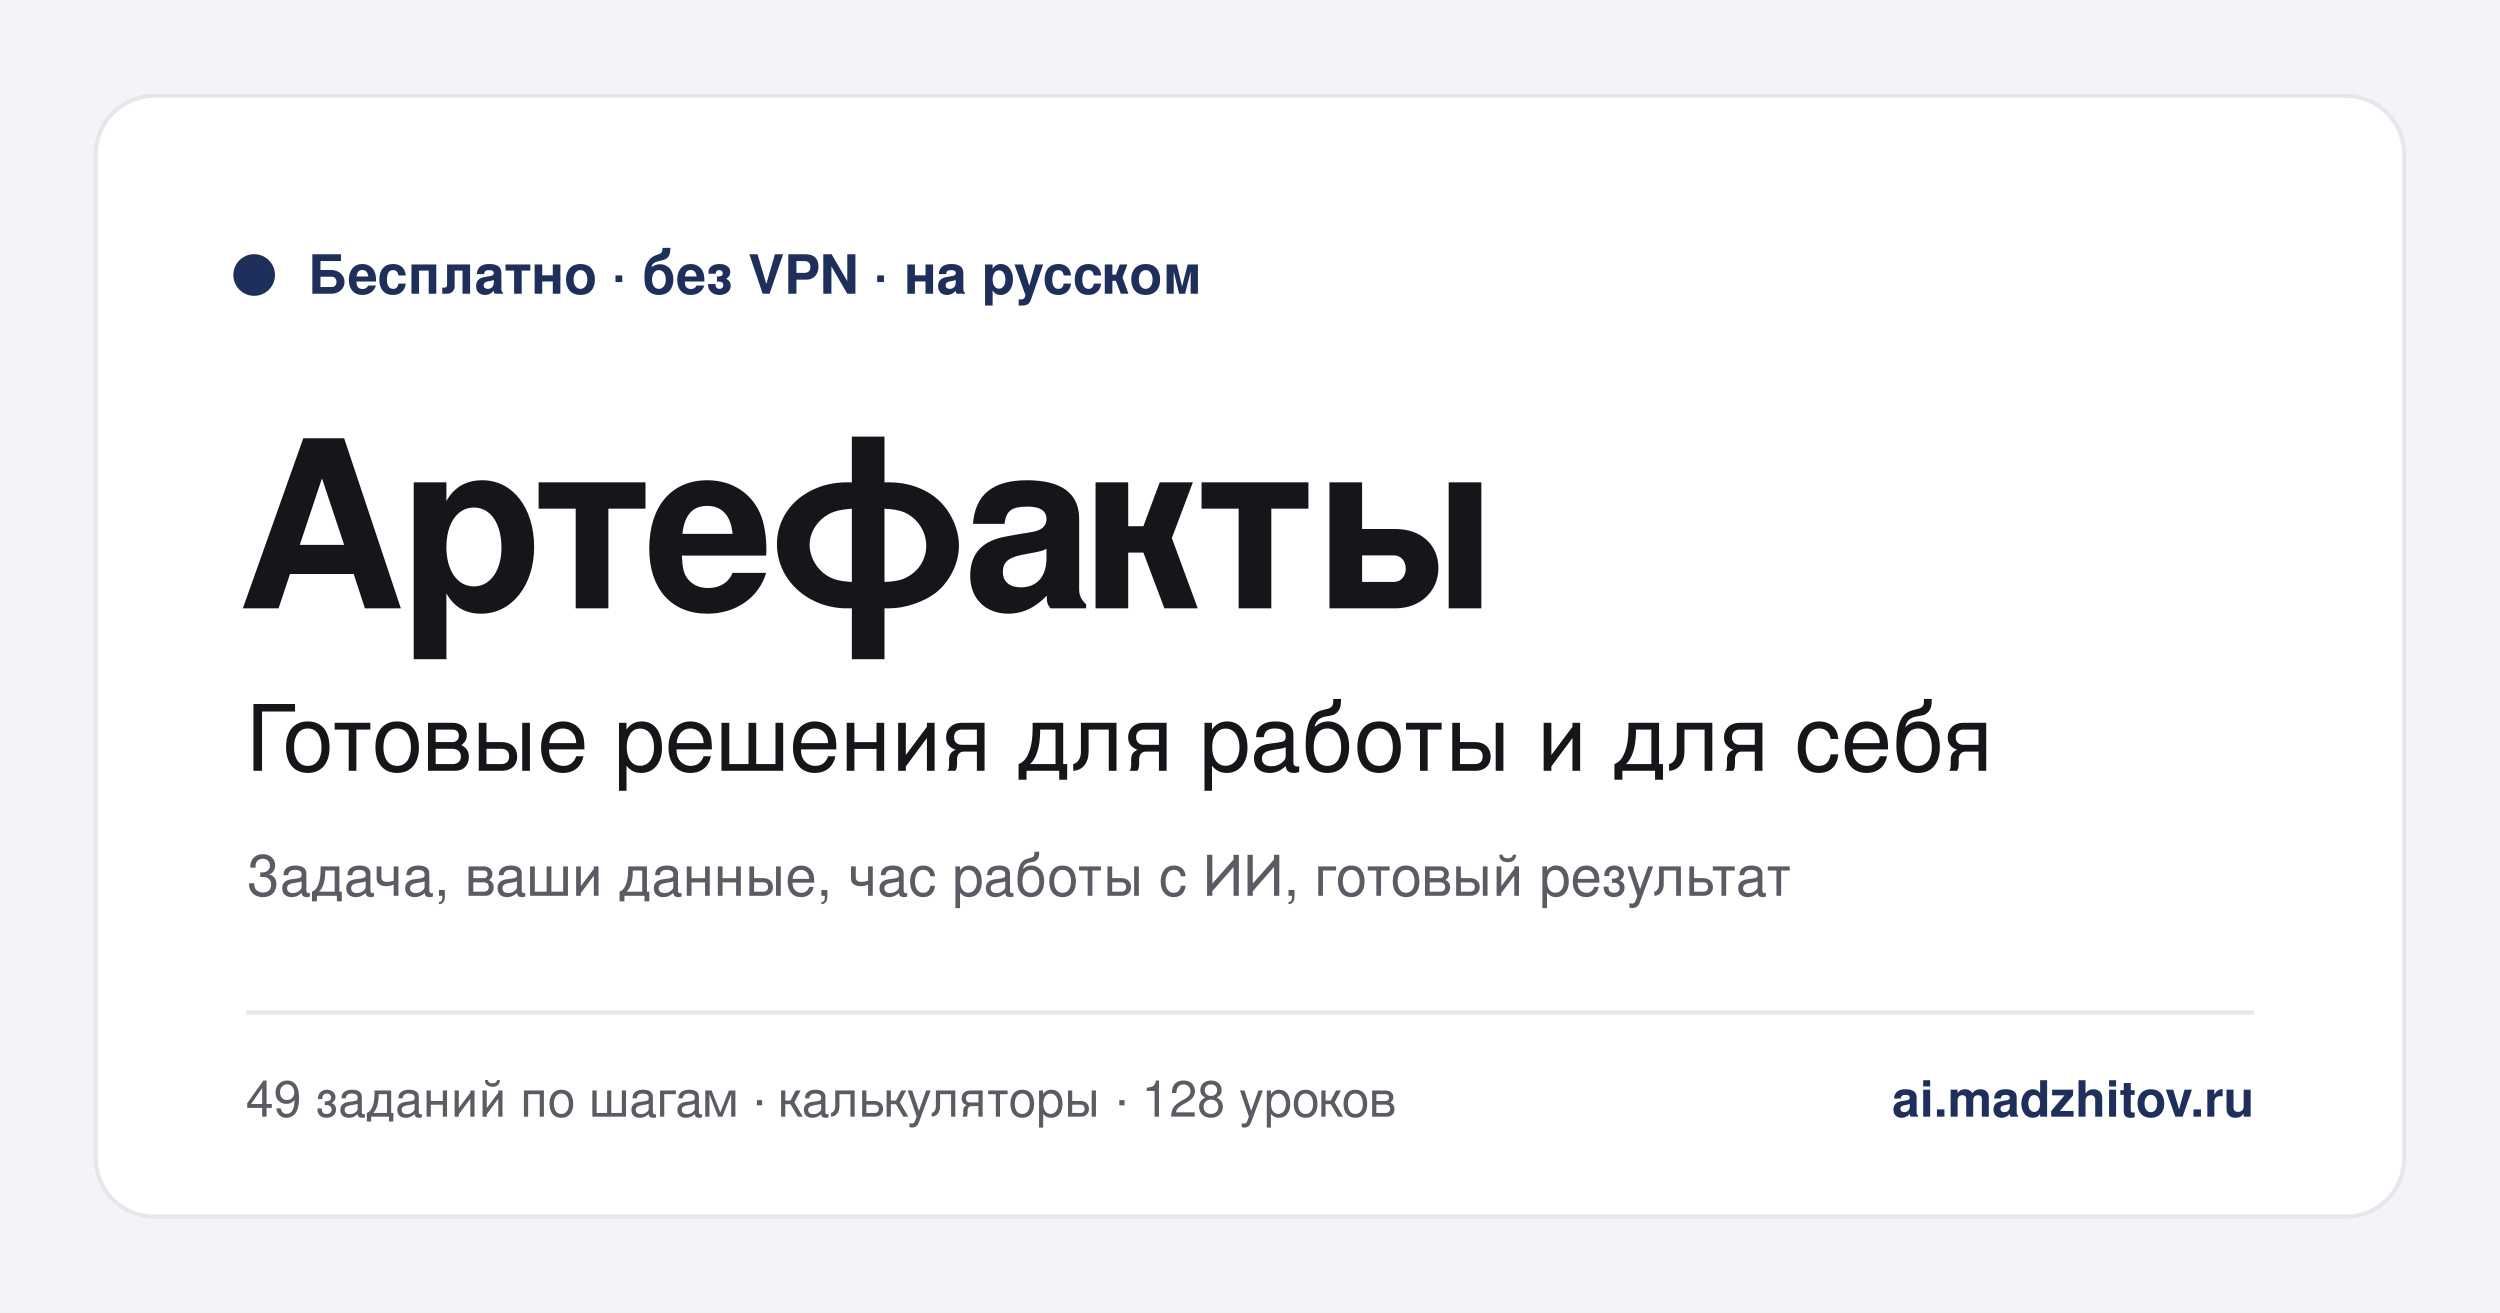
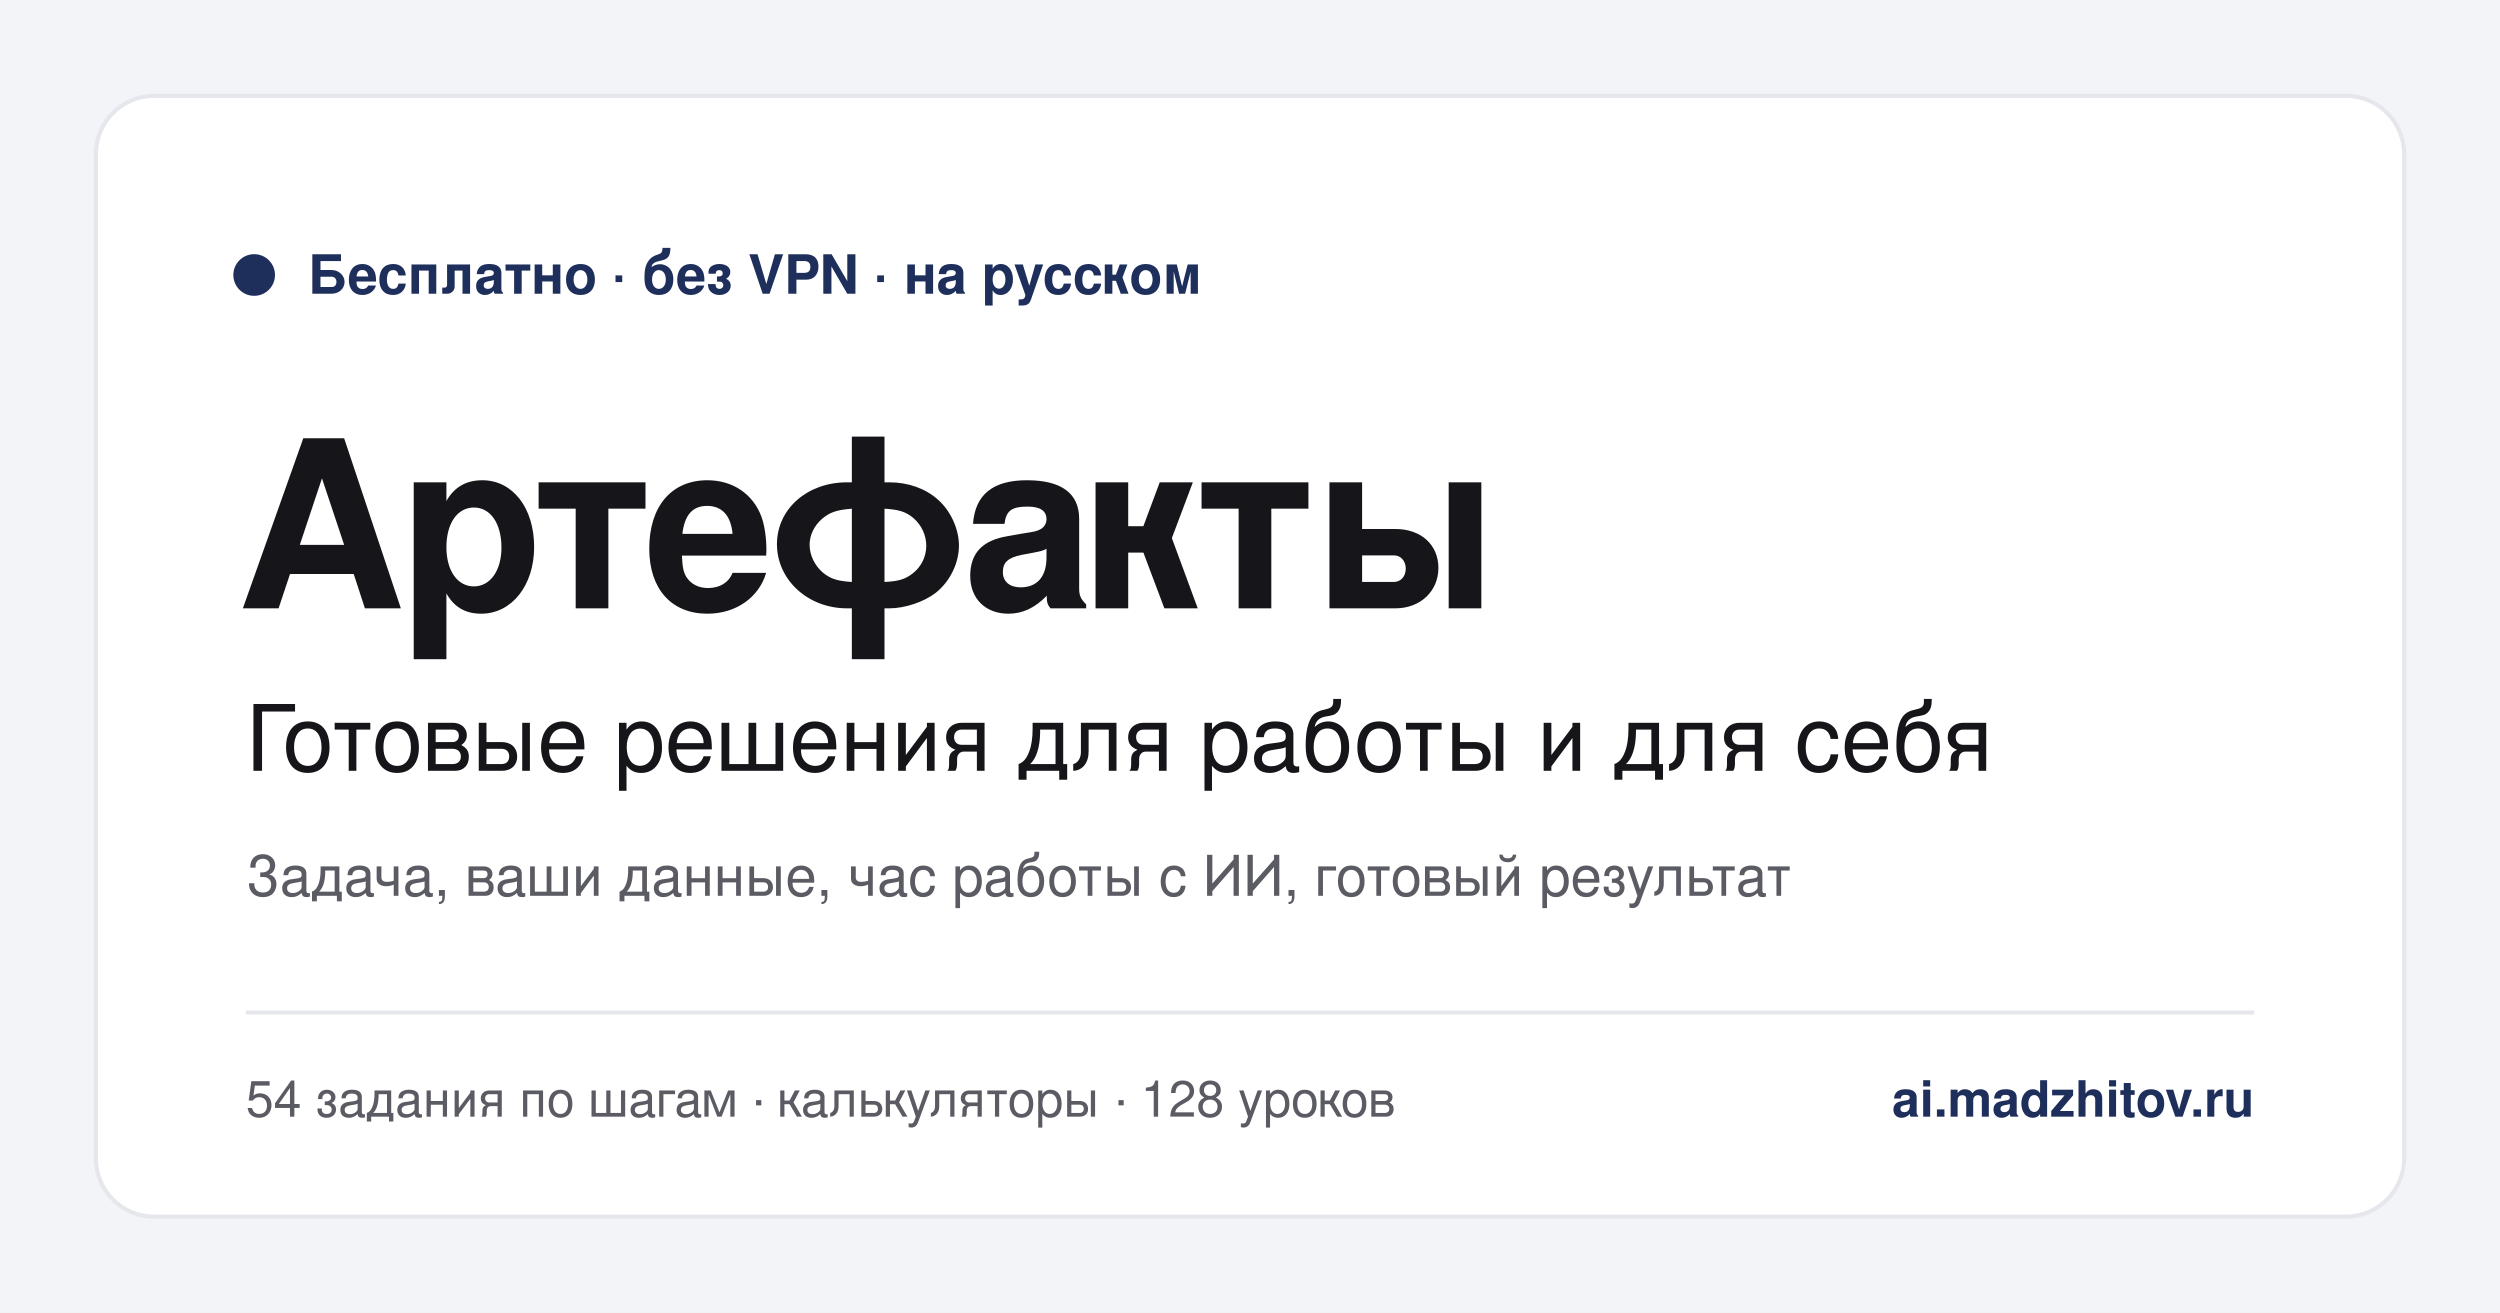
<svg xmlns="http://www.w3.org/2000/svg" width="1200" height="630" viewBox="0 0 1200 630">
  <rect width="1200" height="630" fill="#F3F4F7" />
  <rect x="46" y="46" width="1108" height="538" rx="28" fill="#FFFFFF" stroke="#E6E7EC" stroke-width="2" />
  <circle cx="122" cy="132" r="10" fill="#1F2F5C" />
  <text x="148" y="141" fill="#1F2F5C" font-family="Helvetica Neue, Helvetica, Arial, sans-serif" font-size="26" font-weight="600">Бесплатно · без VPN · на русском</text>
  <text x="114" y="292" fill="#16161A" font-family="Helvetica Neue, Helvetica, Arial, sans-serif" font-size="112" font-weight="700" letter-spacing="-3">Артефакты</text>
  <text x="118" y="370" fill="#16161A" font-family="Helvetica Neue, Helvetica, Arial, sans-serif" font-size="44" font-weight="500">Готовые решения для работы и для себя</text>
  <text x="118" y="430" fill="#5A5B63" font-family="Helvetica Neue, Helvetica, Arial, sans-serif" font-size="27">Задача, ваши данные, час работы с ИИ, готовый результат</text>
  <line x1="118" y1="486" x2="1082" y2="486" stroke="#E6E7EC" stroke-width="2" />
-   <text x="118" y="536" fill="#5A5B63" font-family="Helvetica Neue, Helvetica, Arial, sans-serif" font-size="24">49 заданий по шагам · калькуляторы · 128 уроков</text>
+   <text x="118" y="536" fill="#5A5B63" font-family="Helvetica Neue, Helvetica, Arial, sans-serif" font-size="24">54 задания по шагам · калькуляторы · 128 уроков</text>
  <text x="1082" y="536" fill="#1F2F5C" font-family="Helvetica Neue, Helvetica, Arial, sans-serif" font-size="24" font-weight="600" text-anchor="end">ai.madzhitov.ru</text>
</svg>
